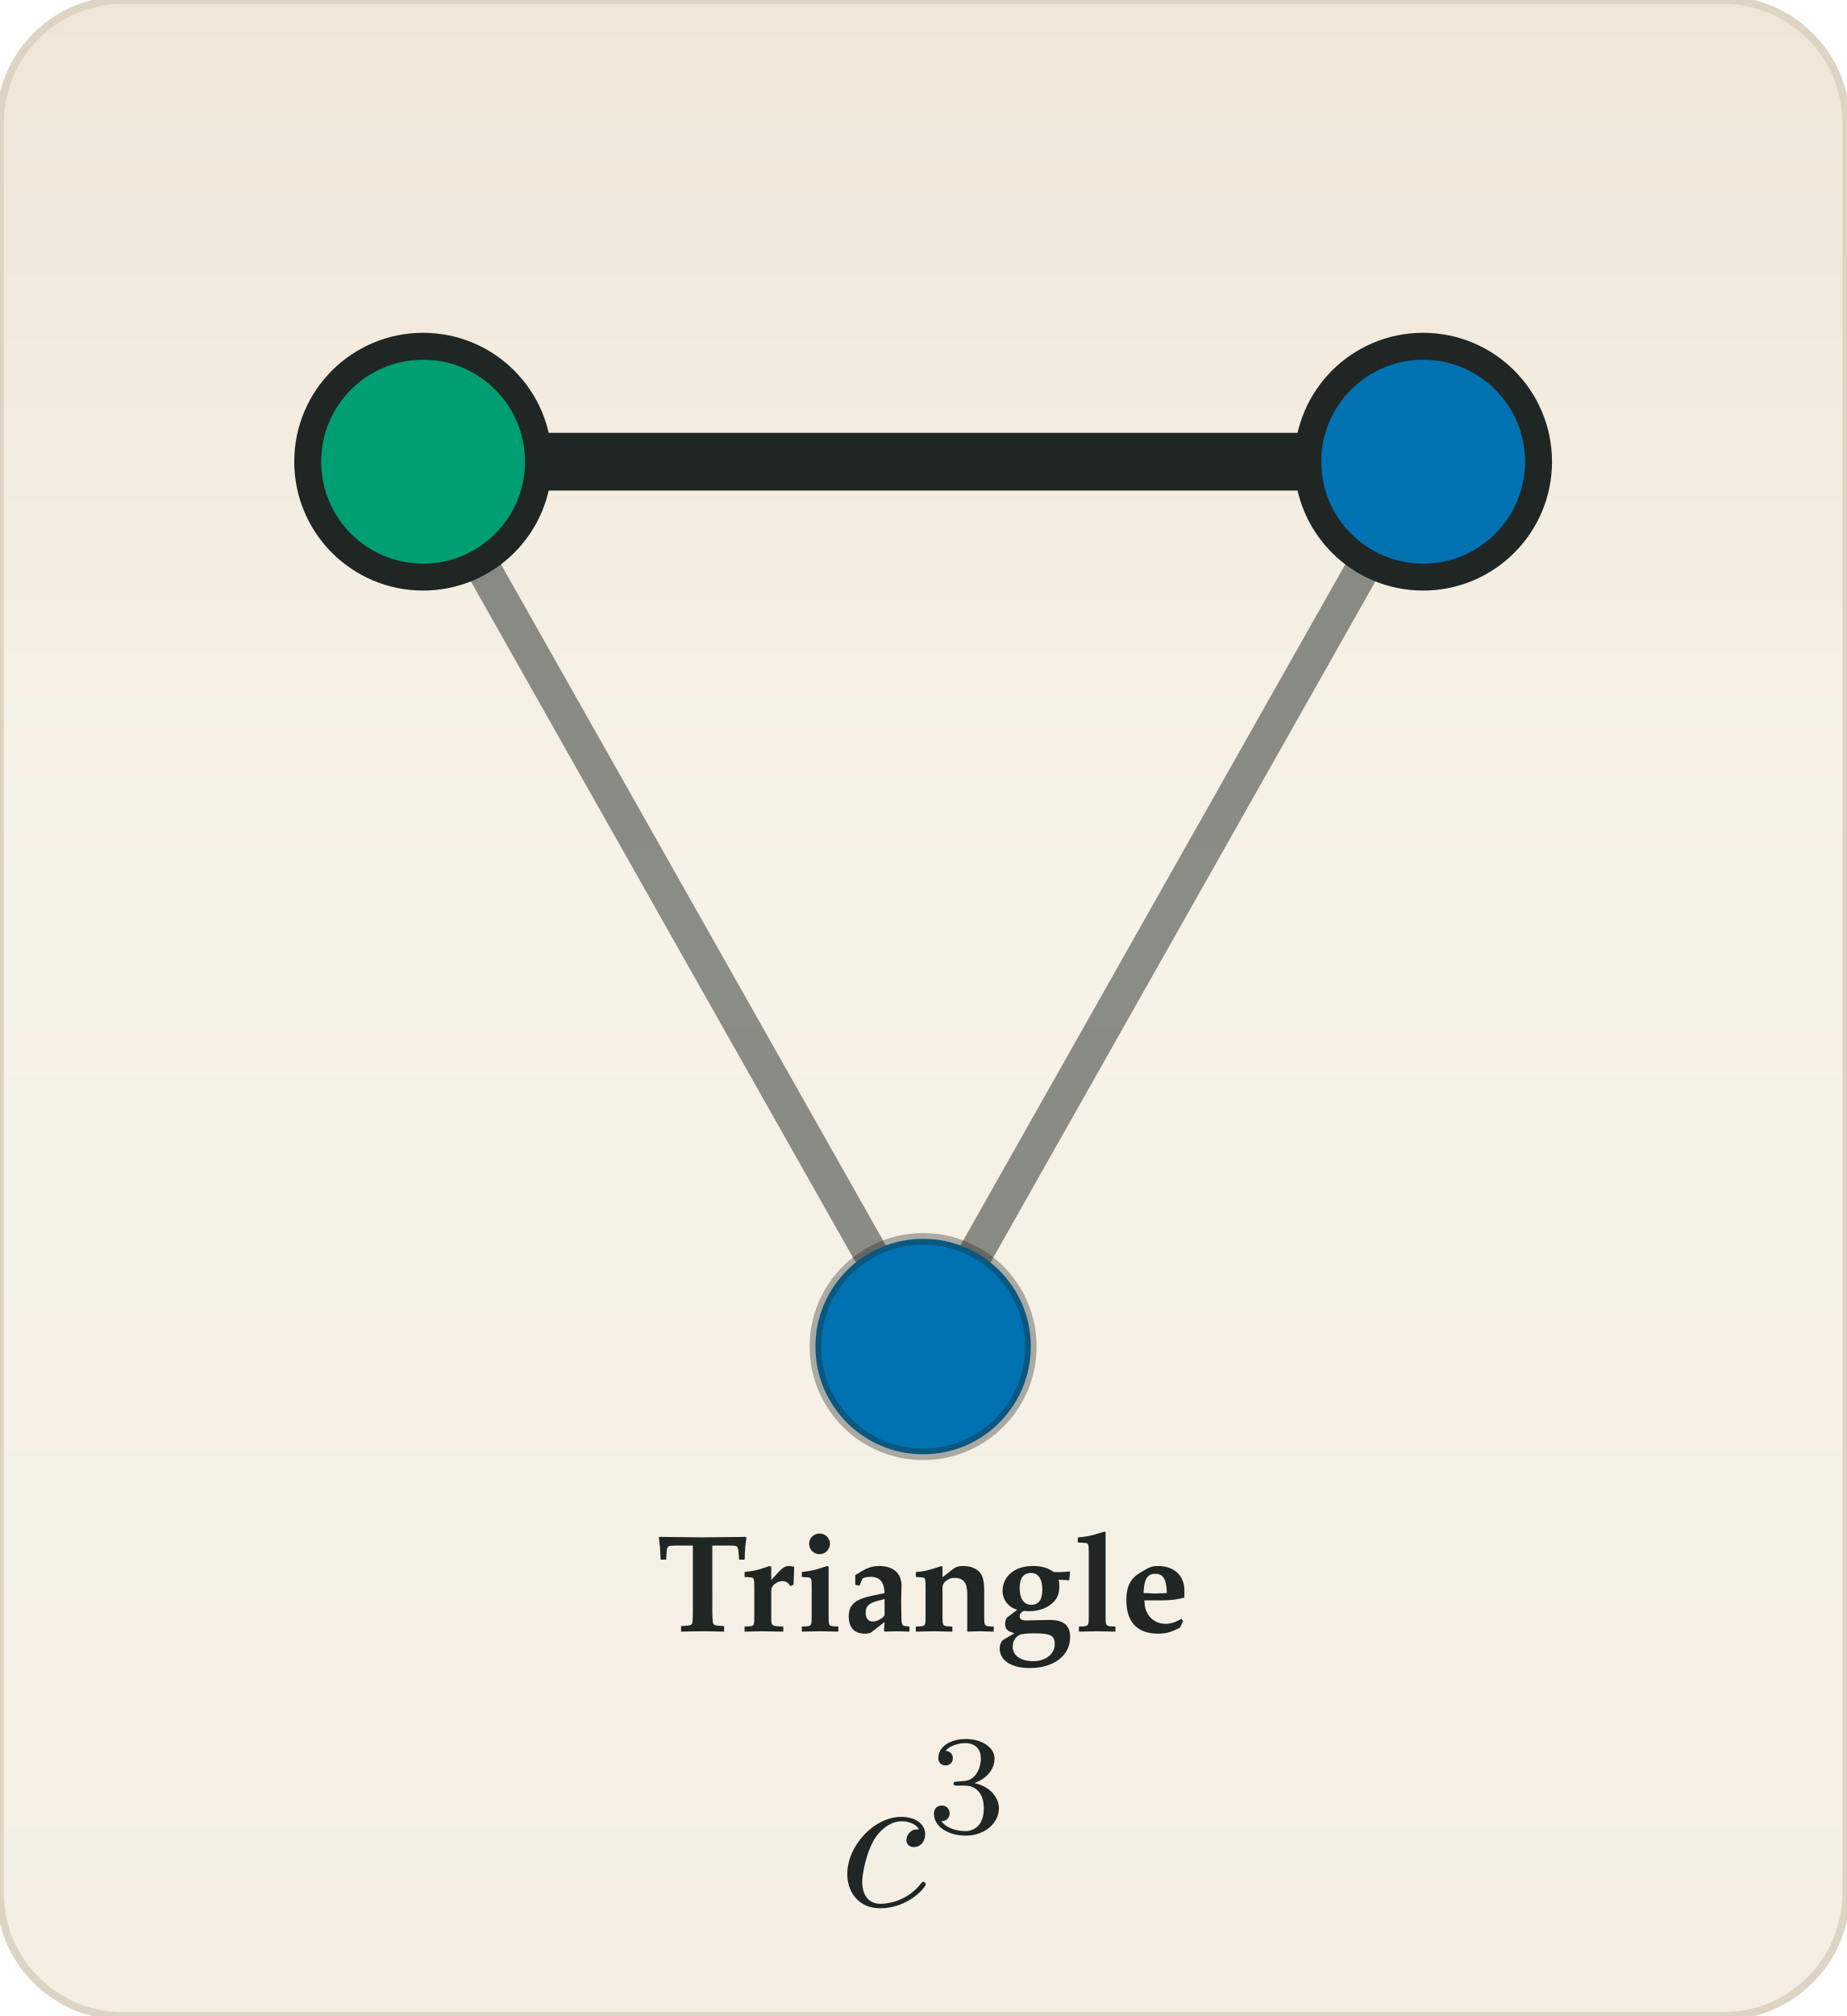
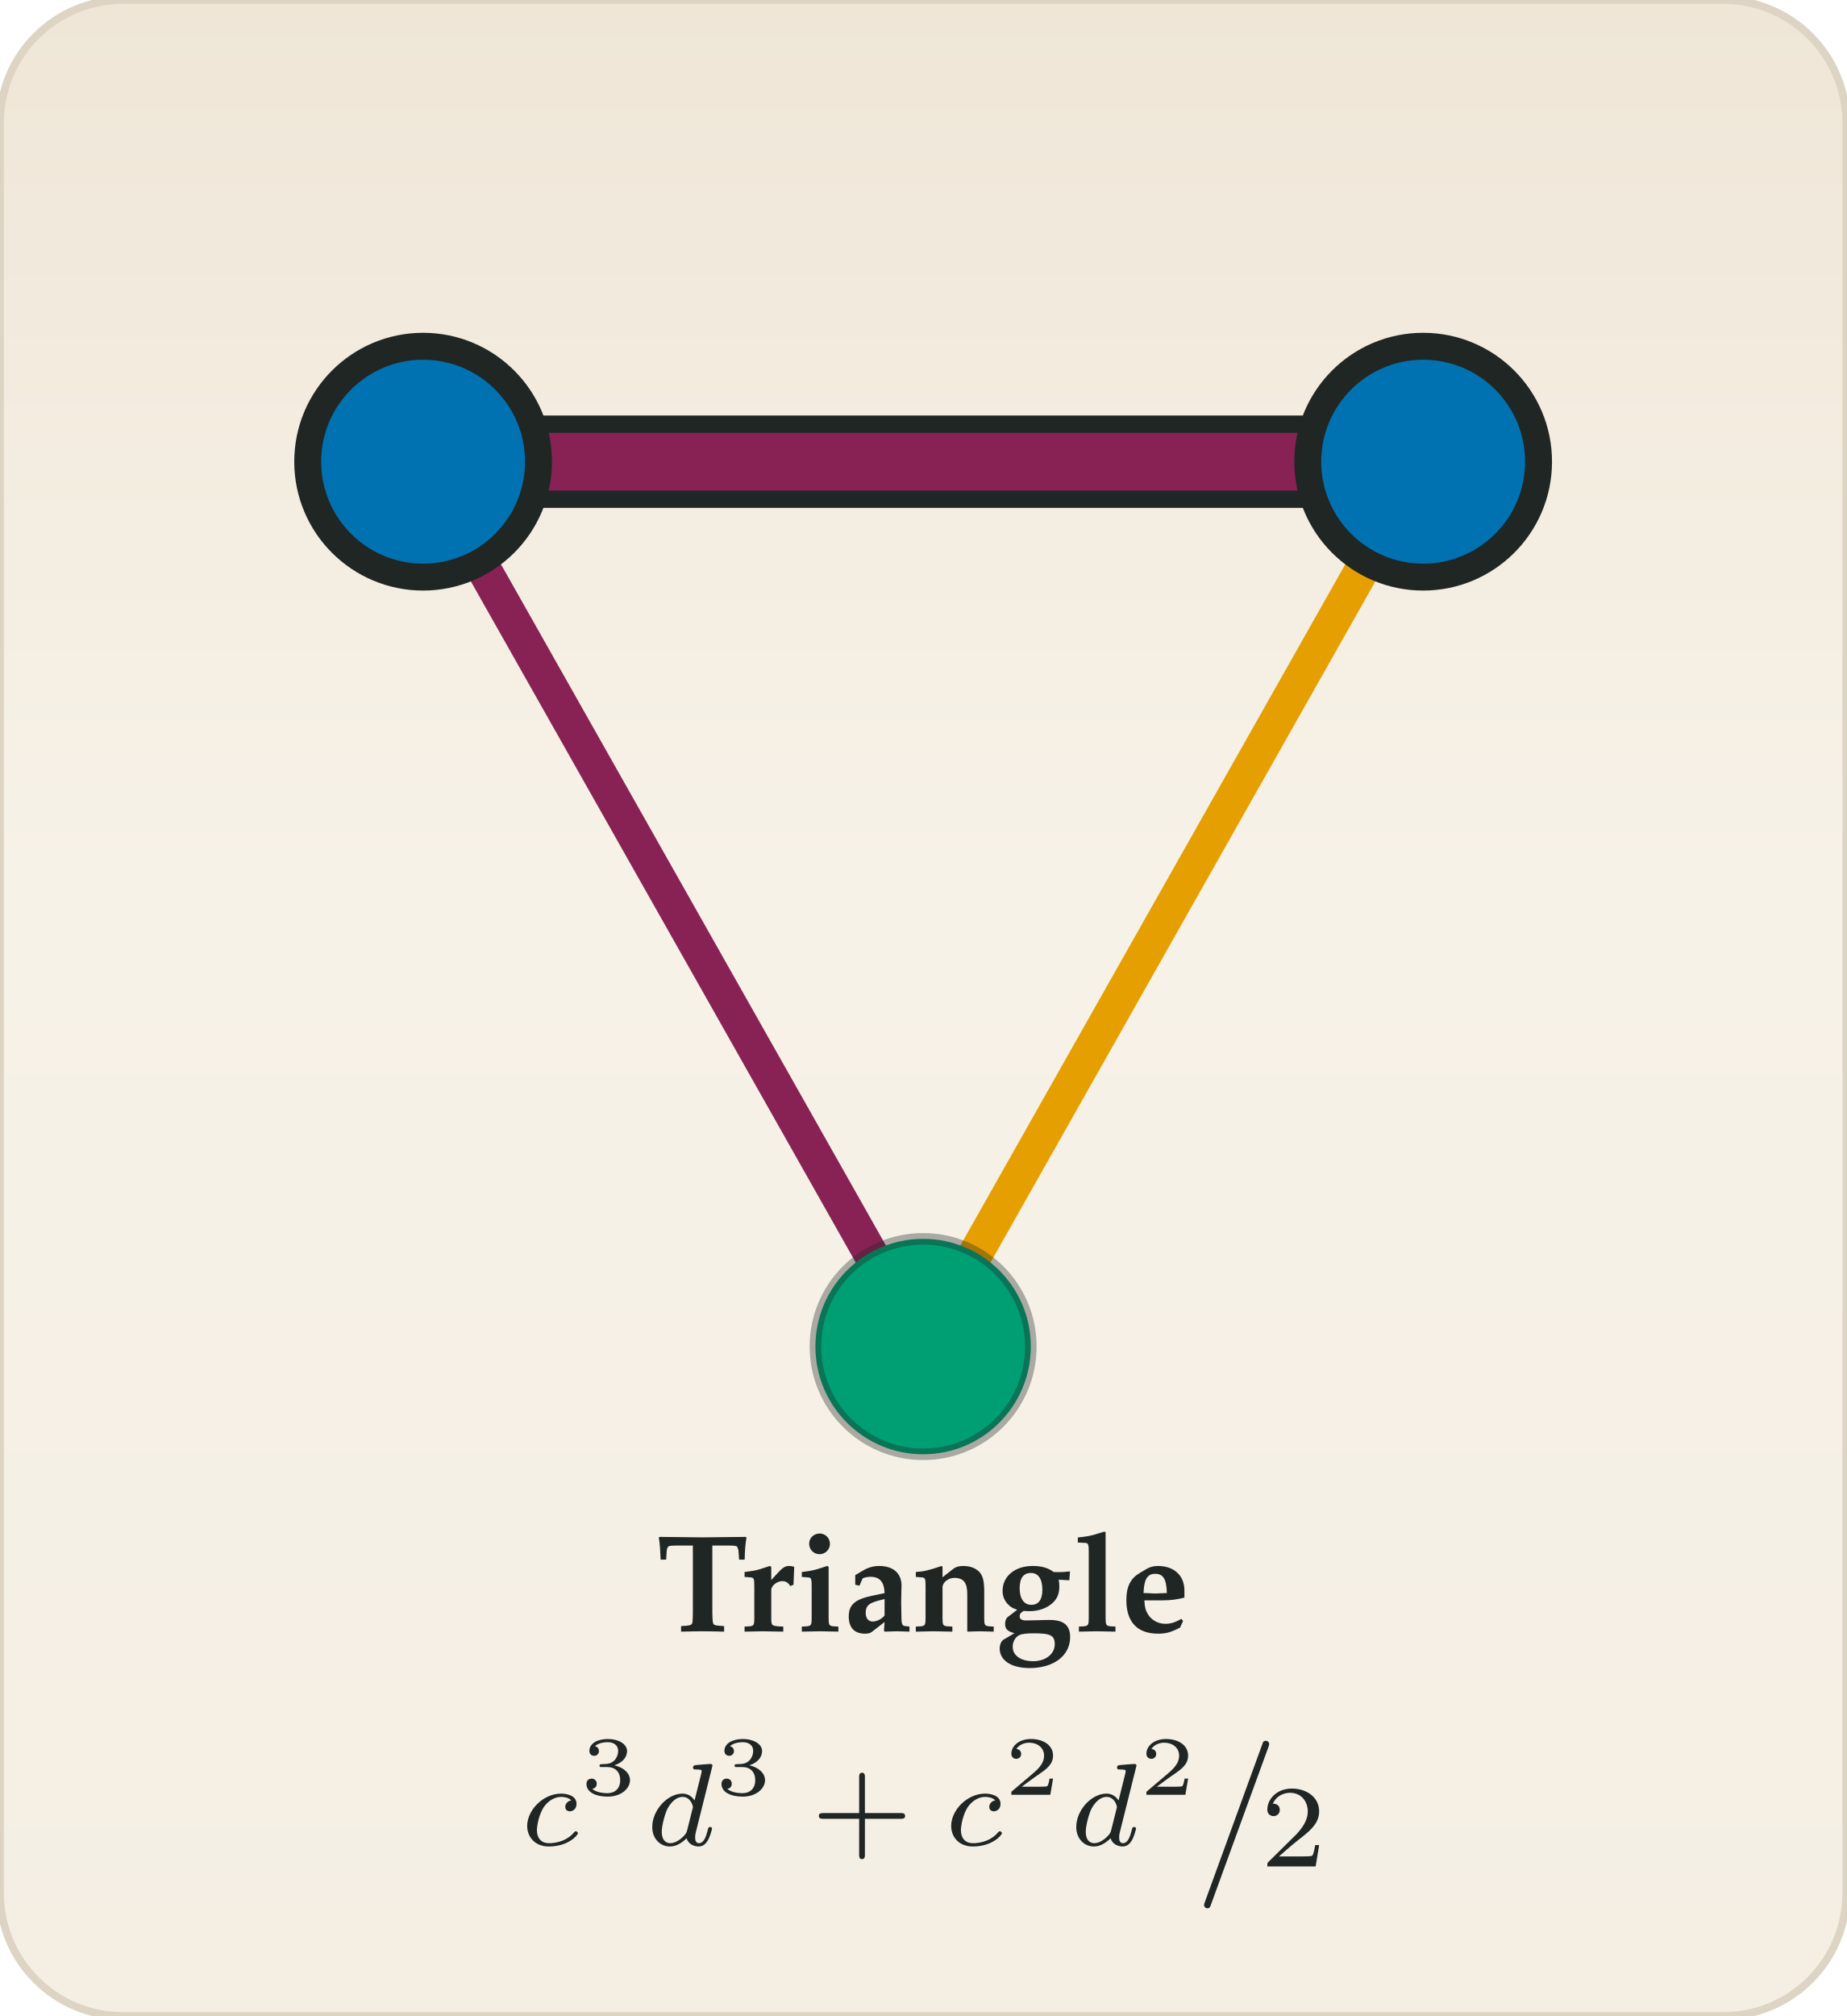
<svg xmlns="http://www.w3.org/2000/svg" xmlns:xlink="http://www.w3.org/1999/xlink" viewBox="0 0 240 262" width="240" height="262" role="img" aria-label="Triangle (orbit 1)">
  <defs>
    <linearGradient id="paper" x1="0" y1="0" x2="0" y2="262" gradientUnits="userSpaceOnUse">
      <stop offset="0" stop-color="#efe6d7" />
      <stop offset="0.44" stop-color="#f7f2e8" />
      <stop offset="1" stop-color="#f4eee3" />
    </linearGradient>
  </defs>
  <rect width="240" height="262" rx="16" fill="url(#paper)" stroke="#ddd4c3" stroke-width="1" />
-   <line x1="185.0" y1="60.0" x2="120.0" y2="175.0" stroke="#1f2624" stroke-opacity="0.5" stroke-width="4.5" stroke-linecap="round" />
-   <line x1="55.0" y1="60.0" x2="120.0" y2="175.0" stroke="#1f2624" stroke-opacity="0.5" stroke-width="4.5" stroke-linecap="round" />
-   <line x1="55.0" y1="60.0" x2="185.0" y2="60.0" stroke="#1f2624" stroke-width="7.5" stroke-linecap="round" />
-   <circle cx="55.0" cy="60.0" r="15" fill="#009E73" stroke="#1f2624" stroke-width="3.5" stroke-opacity="1.0" />
+   <line x1="185.0" y1="60.0" x2="120.0" y2="175.0" stroke="#E69F00" stroke-width="4.5" stroke-linecap="round" />
+   <line x1="55.0" y1="60.0" x2="120.0" y2="175.0" stroke="#882255" stroke-width="4.5" stroke-linecap="round" />
+   <line x1="55.0" y1="60.0" x2="185.0" y2="60.0" stroke="#1f2624" stroke-width="12.0" stroke-linecap="round" />
+   <line x1="55.0" y1="60.0" x2="185.0" y2="60.0" stroke="#882255" stroke-width="7.5" stroke-linecap="round" />
+   <circle cx="55.0" cy="60.0" r="15" fill="#0072B2" stroke="#1f2624" stroke-width="3.5" stroke-opacity="1.0" />
  <circle cx="185.0" cy="60.0" r="15" fill="#0072B2" stroke="#1f2624" stroke-width="3.5" stroke-opacity="1.0" />
-   <circle cx="120.0" cy="175.0" r="14" fill="#0072B2" stroke="#1f2624" stroke-width="1.5" stroke-opacity="0.35" />
+   <circle cx="120.0" cy="175.0" r="14" fill="#009E73" stroke="#1f2624" stroke-width="1.5" stroke-opacity="0.35" />
  <text x="120.0" y="212" text-anchor="middle" font-family="Iowan Old Style, Palatino Linotype, Book Antiqua, Georgia, serif" font-size="18" font-weight="600" fill="#1f2624">Triangle</text>
-   <svg x="110.14" y="226.00" width="19.71" height="22.00" viewBox="-69.599 -70.144 7.487 8.356" overflow="visible">
+   <svg x="68.53" y="226.00" width="102.95" height="22.00" viewBox="-69.575 -70.115 47.123 10.07" overflow="visible">
    <g fill="#1f2624">
      <defs>
-         <path id="f1_g1-51" d="M1.904-2.329C2.448-2.329 2.838-1.953 2.838-1.206C2.838-.342 2.336-.084 1.932-.084C1.653-.084 1.039-.16 .746-.572C1.074-.586 1.151-.816 1.151-.962C1.151-1.186 .983-1.346 .767-1.346C.572-1.346 .377-1.227 .377-.941C.377-.286 1.102 .139 1.946 .139C2.915 .139 3.585-.509 3.585-1.206C3.585-1.75 3.138-2.294 2.371-2.455C3.103-2.72 3.368-3.243 3.368-3.668C3.368-4.219 2.734-4.631 1.96-4.631S.593-4.254 .593-3.696C.593-3.459 .746-3.327 .955-3.327C1.172-3.327 1.311-3.487 1.311-3.682C1.311-3.884 1.172-4.031 .955-4.045C1.2-4.352 1.681-4.428 1.939-4.428C2.253-4.428 2.692-4.275 2.692-3.668C2.692-3.375 2.594-3.055 2.413-2.838C2.183-2.573 1.988-2.559 1.639-2.538C1.465-2.525 1.451-2.525 1.416-2.518C1.402-2.518 1.346-2.504 1.346-2.427C1.346-2.329 1.409-2.329 1.527-2.329H1.904Z" />
-         <path id="f1_g0-99" d="M3.945-3.786C3.786-3.786 3.646-3.786 3.507-3.646C3.347-3.497 3.328-3.328 3.328-3.258C3.328-3.019 3.507-2.909 3.696-2.909C3.985-2.909 4.254-3.148 4.254-3.547C4.254-4.035 3.786-4.403 3.078-4.403C1.733-4.403 .408-2.979 .408-1.574C.408-.677 .986 .11 2.022 .11C3.447 .11 4.284-.946 4.284-1.066C4.284-1.126 4.224-1.196 4.164-1.196C4.115-1.196 4.095-1.176 4.035-1.096C3.248-.11 2.162-.11 2.042-.11C1.415-.11 1.146-.598 1.146-1.196C1.146-1.604 1.345-2.57 1.684-3.188C1.993-3.756 2.54-4.184 3.088-4.184C3.427-4.184 3.806-4.055 3.945-3.786Z" />
+         <path id="f1_g0-61" d="M4.374-7.093C4.423-7.223 4.423-7.263 4.423-7.273C4.423-7.382 4.334-7.472 4.224-7.472C4.154-7.472 4.085-7.442 4.055-7.382L.598 2.112C.548 2.242 .548 2.281 .548 2.291C.548 2.401 .638 2.491 .747 2.491C.877 2.491 .907 2.421 .966 2.252L4.374-7.093Z" />
+         <path id="f1_g2-43" d="M3.229-1.576H5.363C5.454-1.576 5.621-1.576 5.621-1.743C5.621-1.918 5.461-1.918 5.363-1.918H3.229V-4.059C3.229-4.149 3.229-4.317 3.062-4.317C2.887-4.317 2.887-4.156 2.887-4.059V-1.918H.746C.656-1.918 .488-1.918 .488-1.75C.488-1.576 .649-1.576 .746-1.576H2.887V.565C2.887 .656 2.887 .823 3.055 .823C3.229 .823 3.229 .663 3.229 .565V-1.576Z" />
+         <path id="f1_g2-50" d="M3.522-1.269H3.285C3.264-1.116 3.194-.704 3.103-.635C3.048-.593 2.511-.593 2.413-.593H1.13C1.862-1.241 2.106-1.437 2.525-1.764C3.041-2.176 3.522-2.608 3.522-3.271C3.522-4.115 2.783-4.631 1.89-4.631C1.025-4.631 .439-4.024 .439-3.382C.439-3.027 .739-2.992 .809-2.992C.976-2.992 1.179-3.11 1.179-3.361C1.179-3.487 1.13-3.731 .767-3.731C.983-4.226 1.458-4.38 1.785-4.38C2.483-4.38 2.845-3.836 2.845-3.271C2.845-2.664 2.413-2.183 2.19-1.932L.509-.272C.439-.209 .439-.195 .439 0H3.313L3.522-1.269Z" />
+         <path id="f1_g3-50" d="M2.934-.961H2.725C2.71-.867 2.66-.558 2.58-.508C2.54-.478 2.122-.478 2.047-.478H1.071C1.4-.722 1.768-1.001 2.067-1.2C2.516-1.509 2.934-1.798 2.934-2.326C2.934-2.964 2.331-3.318 1.619-3.318C.946-3.318 .453-2.929 .453-2.441C.453-2.182 .672-2.137 .742-2.137C.877-2.137 1.036-2.227 1.036-2.431C1.036-2.61 .907-2.71 .752-2.725C.892-2.949 1.181-3.098 1.514-3.098C1.998-3.098 2.401-2.809 2.401-2.321C2.401-1.903 2.112-1.584 1.729-1.26L.513-.229C.463-.184 .458-.184 .453-.149V0H2.77L2.934-.961Z" />
+         <path id="f1_g3-51" d="M1.644-1.649C2.102-1.649 2.406-1.365 2.406-.872C2.406-.364 2.092-.095 1.649-.095C1.594-.095 1.001-.095 .747-.354C.951-.384 1.011-.538 1.011-.658C1.011-.842 .872-.961 .707-.961C.548-.961 .399-.857 .399-.648C.399-.13 .986 .11 1.664 .11C2.481 .11 2.989-.384 2.989-.867C2.989-1.275 2.625-1.624 2.057-1.753C2.655-1.948 2.814-2.326 2.814-2.605C2.814-3.014 2.306-3.318 1.679-3.318C1.066-3.318 .573-3.059 .573-2.61C.573-2.376 .762-2.316 .857-2.316C1.001-2.316 1.141-2.421 1.141-2.6C1.141-2.715 1.081-2.854 .902-2.884C1.116-3.113 1.559-3.128 1.664-3.128C2.027-3.128 2.286-2.944 2.286-2.605C2.286-2.316 2.097-1.863 1.574-1.833C1.435-1.828 1.415-1.823 1.285-1.818C1.23-1.813 1.176-1.808 1.176-1.733C1.176-1.649 1.225-1.649 1.315-1.649H1.644Z" />
+         <path id="f1_g1-99" d="M3.055-2.671C2.803-2.629 2.699-2.434 2.699-2.28C2.699-2.092 2.845-2.022 2.971-2.022C3.124-2.022 3.368-2.134 3.368-2.469C3.368-2.943 2.824-3.075 2.448-3.075C1.402-3.075 .432-2.113 .432-1.144C.432-.544 .851 .07 1.723 .07C2.901 .07 3.452-.621 3.452-.718C3.452-.76 3.389-.837 3.333-.837C3.292-.837 3.278-.823 3.222-.767C2.678-.126 1.862-.126 1.736-.126C1.234-.126 1.011-.467 1.011-.9C1.011-1.102 1.109-1.862 1.471-2.343C1.736-2.685 2.099-2.88 2.448-2.88C2.545-2.88 2.88-2.866 3.055-2.671Z" />
+         <path id="f1_g1-100" d="M3.982-4.631C3.989-4.645 4.01-4.735 4.01-4.742C4.01-4.777 3.982-4.84 3.898-4.84C3.759-4.84 3.18-4.784 3.006-4.77C2.95-4.763 2.852-4.756 2.852-4.61C2.852-4.512 2.95-4.512 3.034-4.512C3.368-4.512 3.368-4.463 3.368-4.407C3.368-4.359 3.354-4.317 3.34-4.254L2.943-2.664C2.797-2.894 2.559-3.075 2.225-3.075C1.332-3.075 .425-2.092 .425-1.088C.425-.411 .879 .07 1.478 .07C1.855 .07 2.19-.146 2.469-.418C2.601 0 3.006 .07 3.187 .07C3.438 .07 3.612-.084 3.738-.3C3.891-.572 3.982-.969 3.982-.997C3.982-1.088 3.891-1.088 3.87-1.088C3.773-1.088 3.766-1.06 3.717-.872C3.633-.537 3.501-.126 3.208-.126C3.027-.126 2.978-.279 2.978-.467C2.978-.6 2.992-.663 3.013-.753L3.982-4.631ZM2.497-.872C2.448-.676 2.294-.537 2.141-.404C2.078-.349 1.799-.126 1.499-.126C1.241-.126 .99-.307 .99-.802C.99-1.172 1.193-1.939 1.353-2.218C1.674-2.776 2.029-2.88 2.225-2.88C2.713-2.88 2.845-2.35 2.845-2.273C2.845-2.246 2.831-2.197 2.824-2.176L2.497-.872Z" />
      </defs>
      <g id="f1_page">
-         <use x="-70.007" y="-61.898" xlink:href="#f1_g0-99" />
-         <use x="-65.696" y="-65.513" xlink:href="#f1_g1-51" />
+         <use x="-70.007" y="-63.791" xlink:href="#f1_g1-99" />
+         <use x="-66.447" y="-66.797" xlink:href="#f1_g3-51" />
+         <use x="-62.559" y="-63.791" xlink:href="#f1_g1-100" />
+         <use x="-58.412" y="-66.797" xlink:href="#f1_g3-51" />
+         <use x="-52.709" y="-63.791" xlink:href="#f1_g2-43" />
+         <use x="-44.779" y="-63.791" xlink:href="#f1_g1-99" />
+         <use x="-41.219" y="-66.797" xlink:href="#f1_g3-50" />
+         <use x="-37.33" y="-63.791" xlink:href="#f1_g1-100" />
+         <use x="-33.183" y="-66.797" xlink:href="#f1_g3-50" />
+         <use x="-29.848" y="-62.535" xlink:href="#f1_g0-61" />
+         <use x="-25.974" y="-62.535" xlink:href="#f1_g2-50" />
      </g>
    </g>
  </svg>
</svg>
